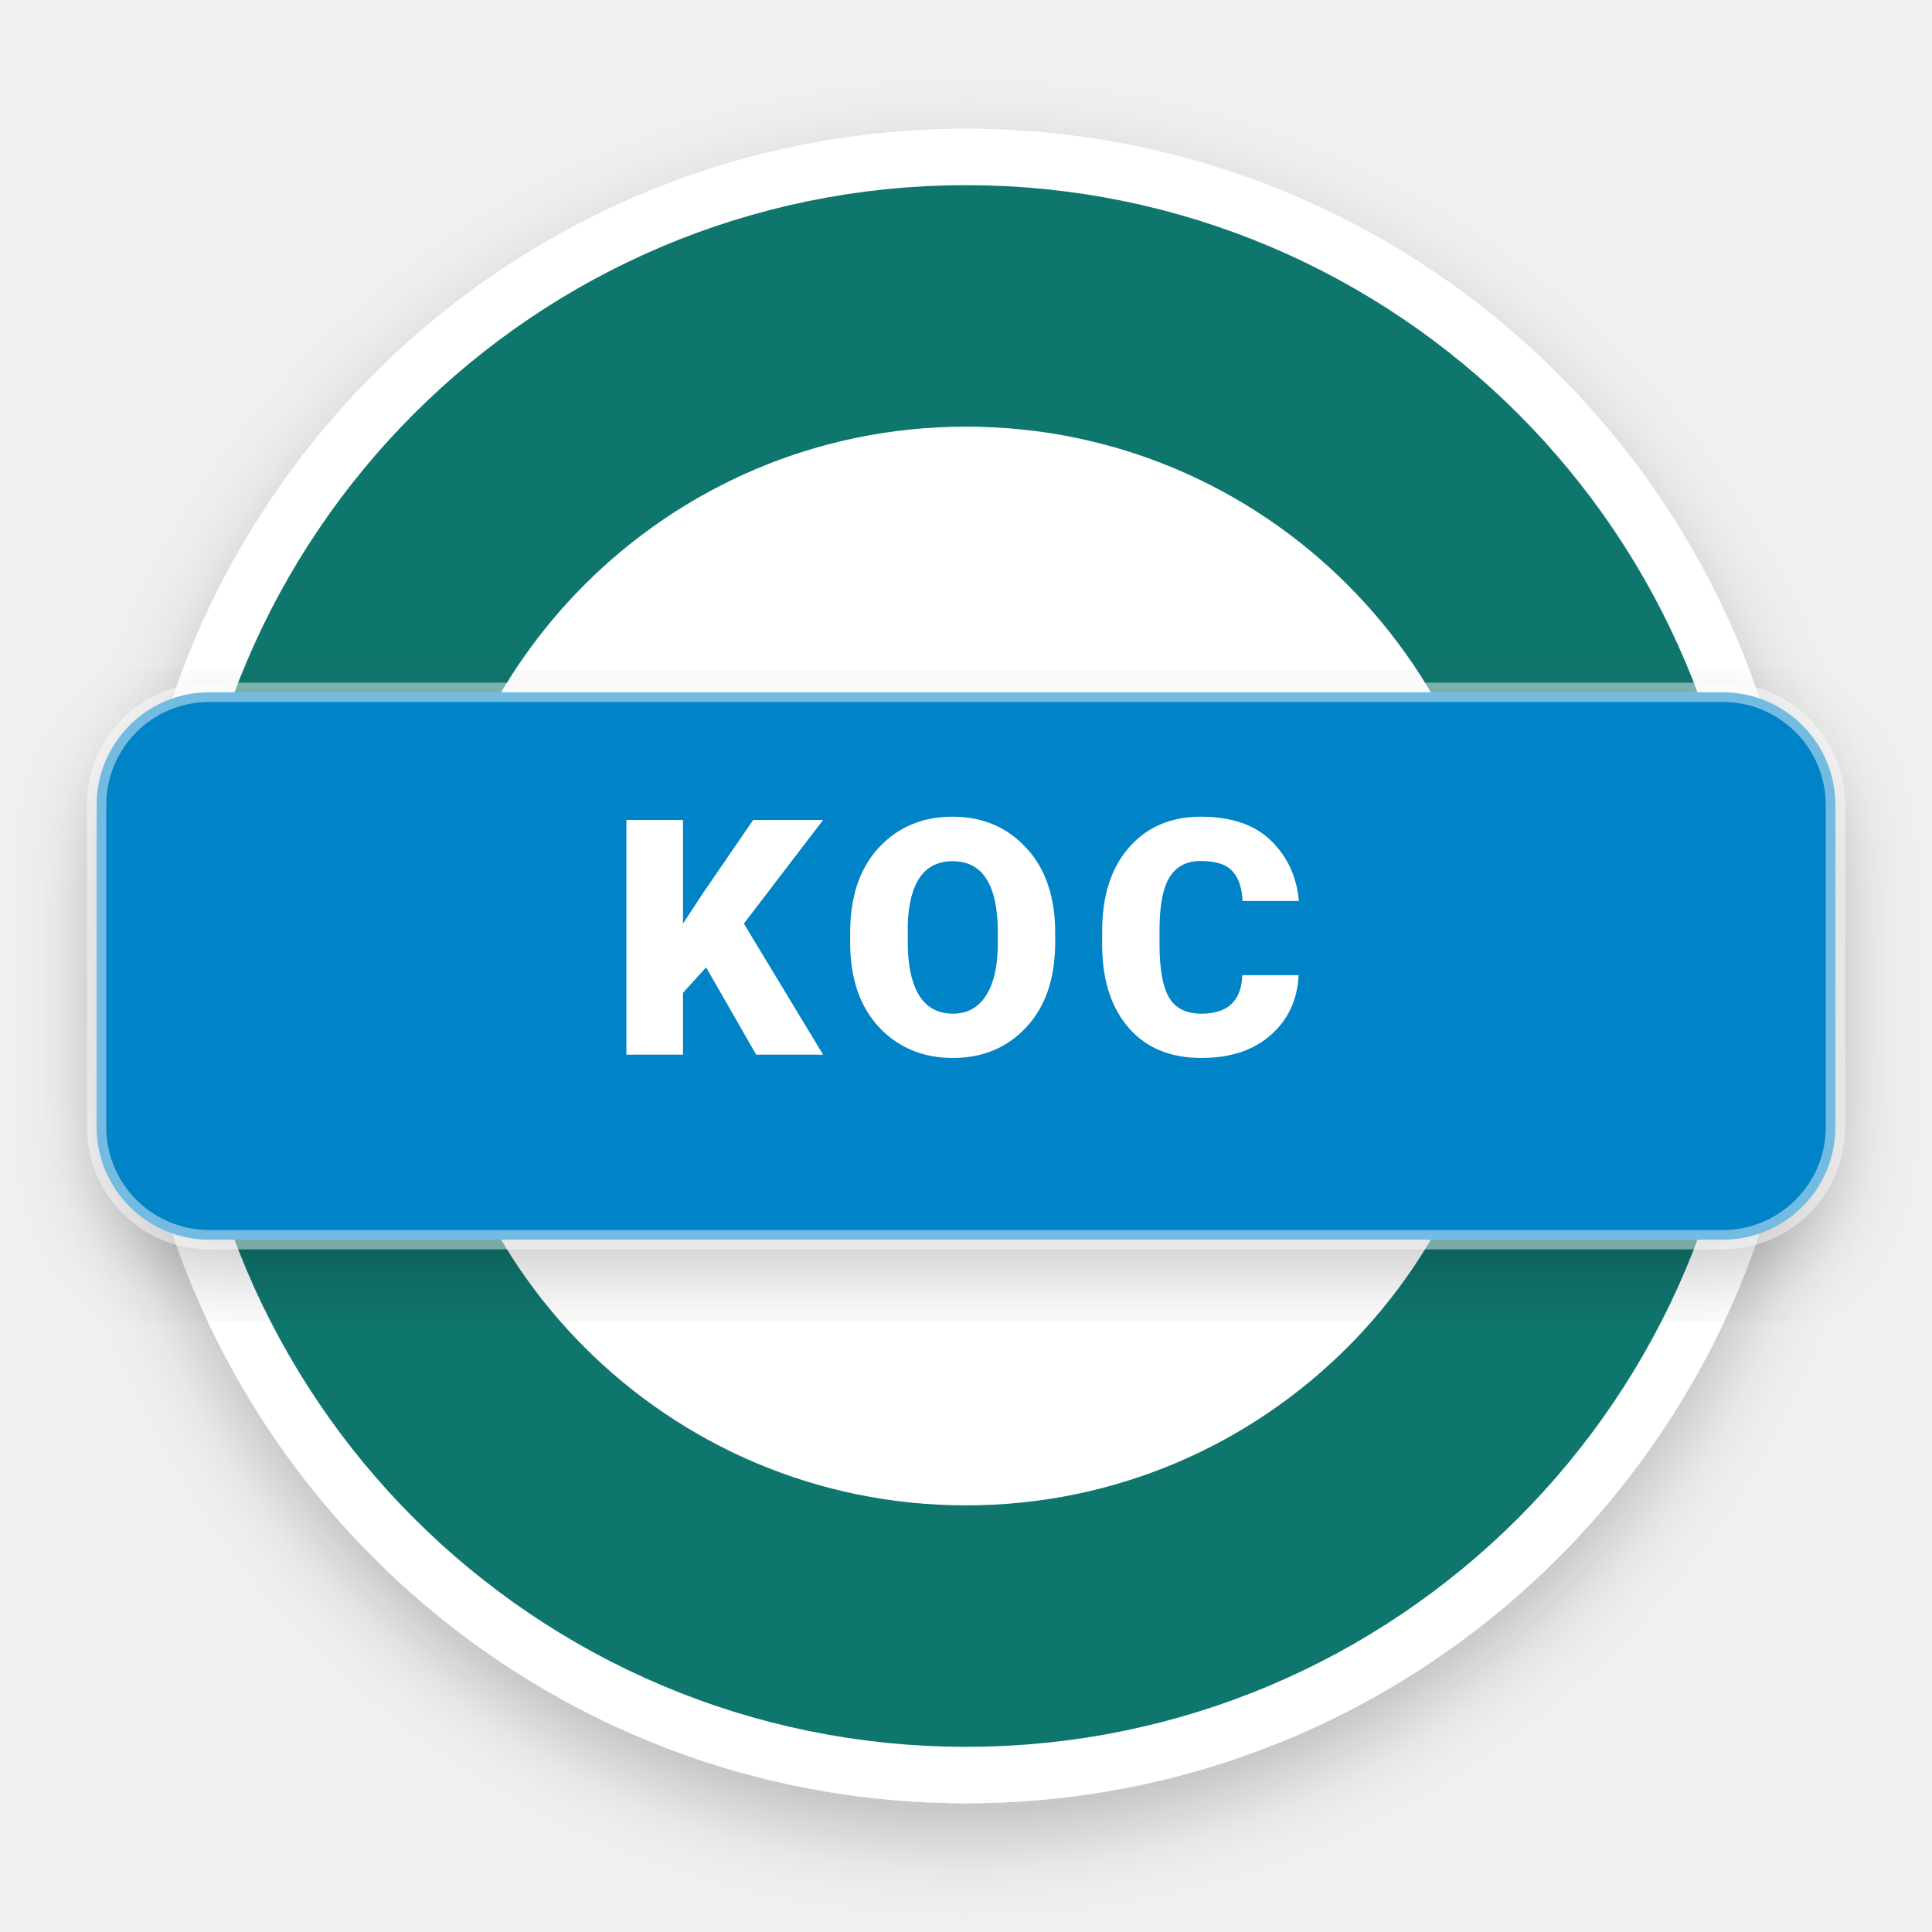
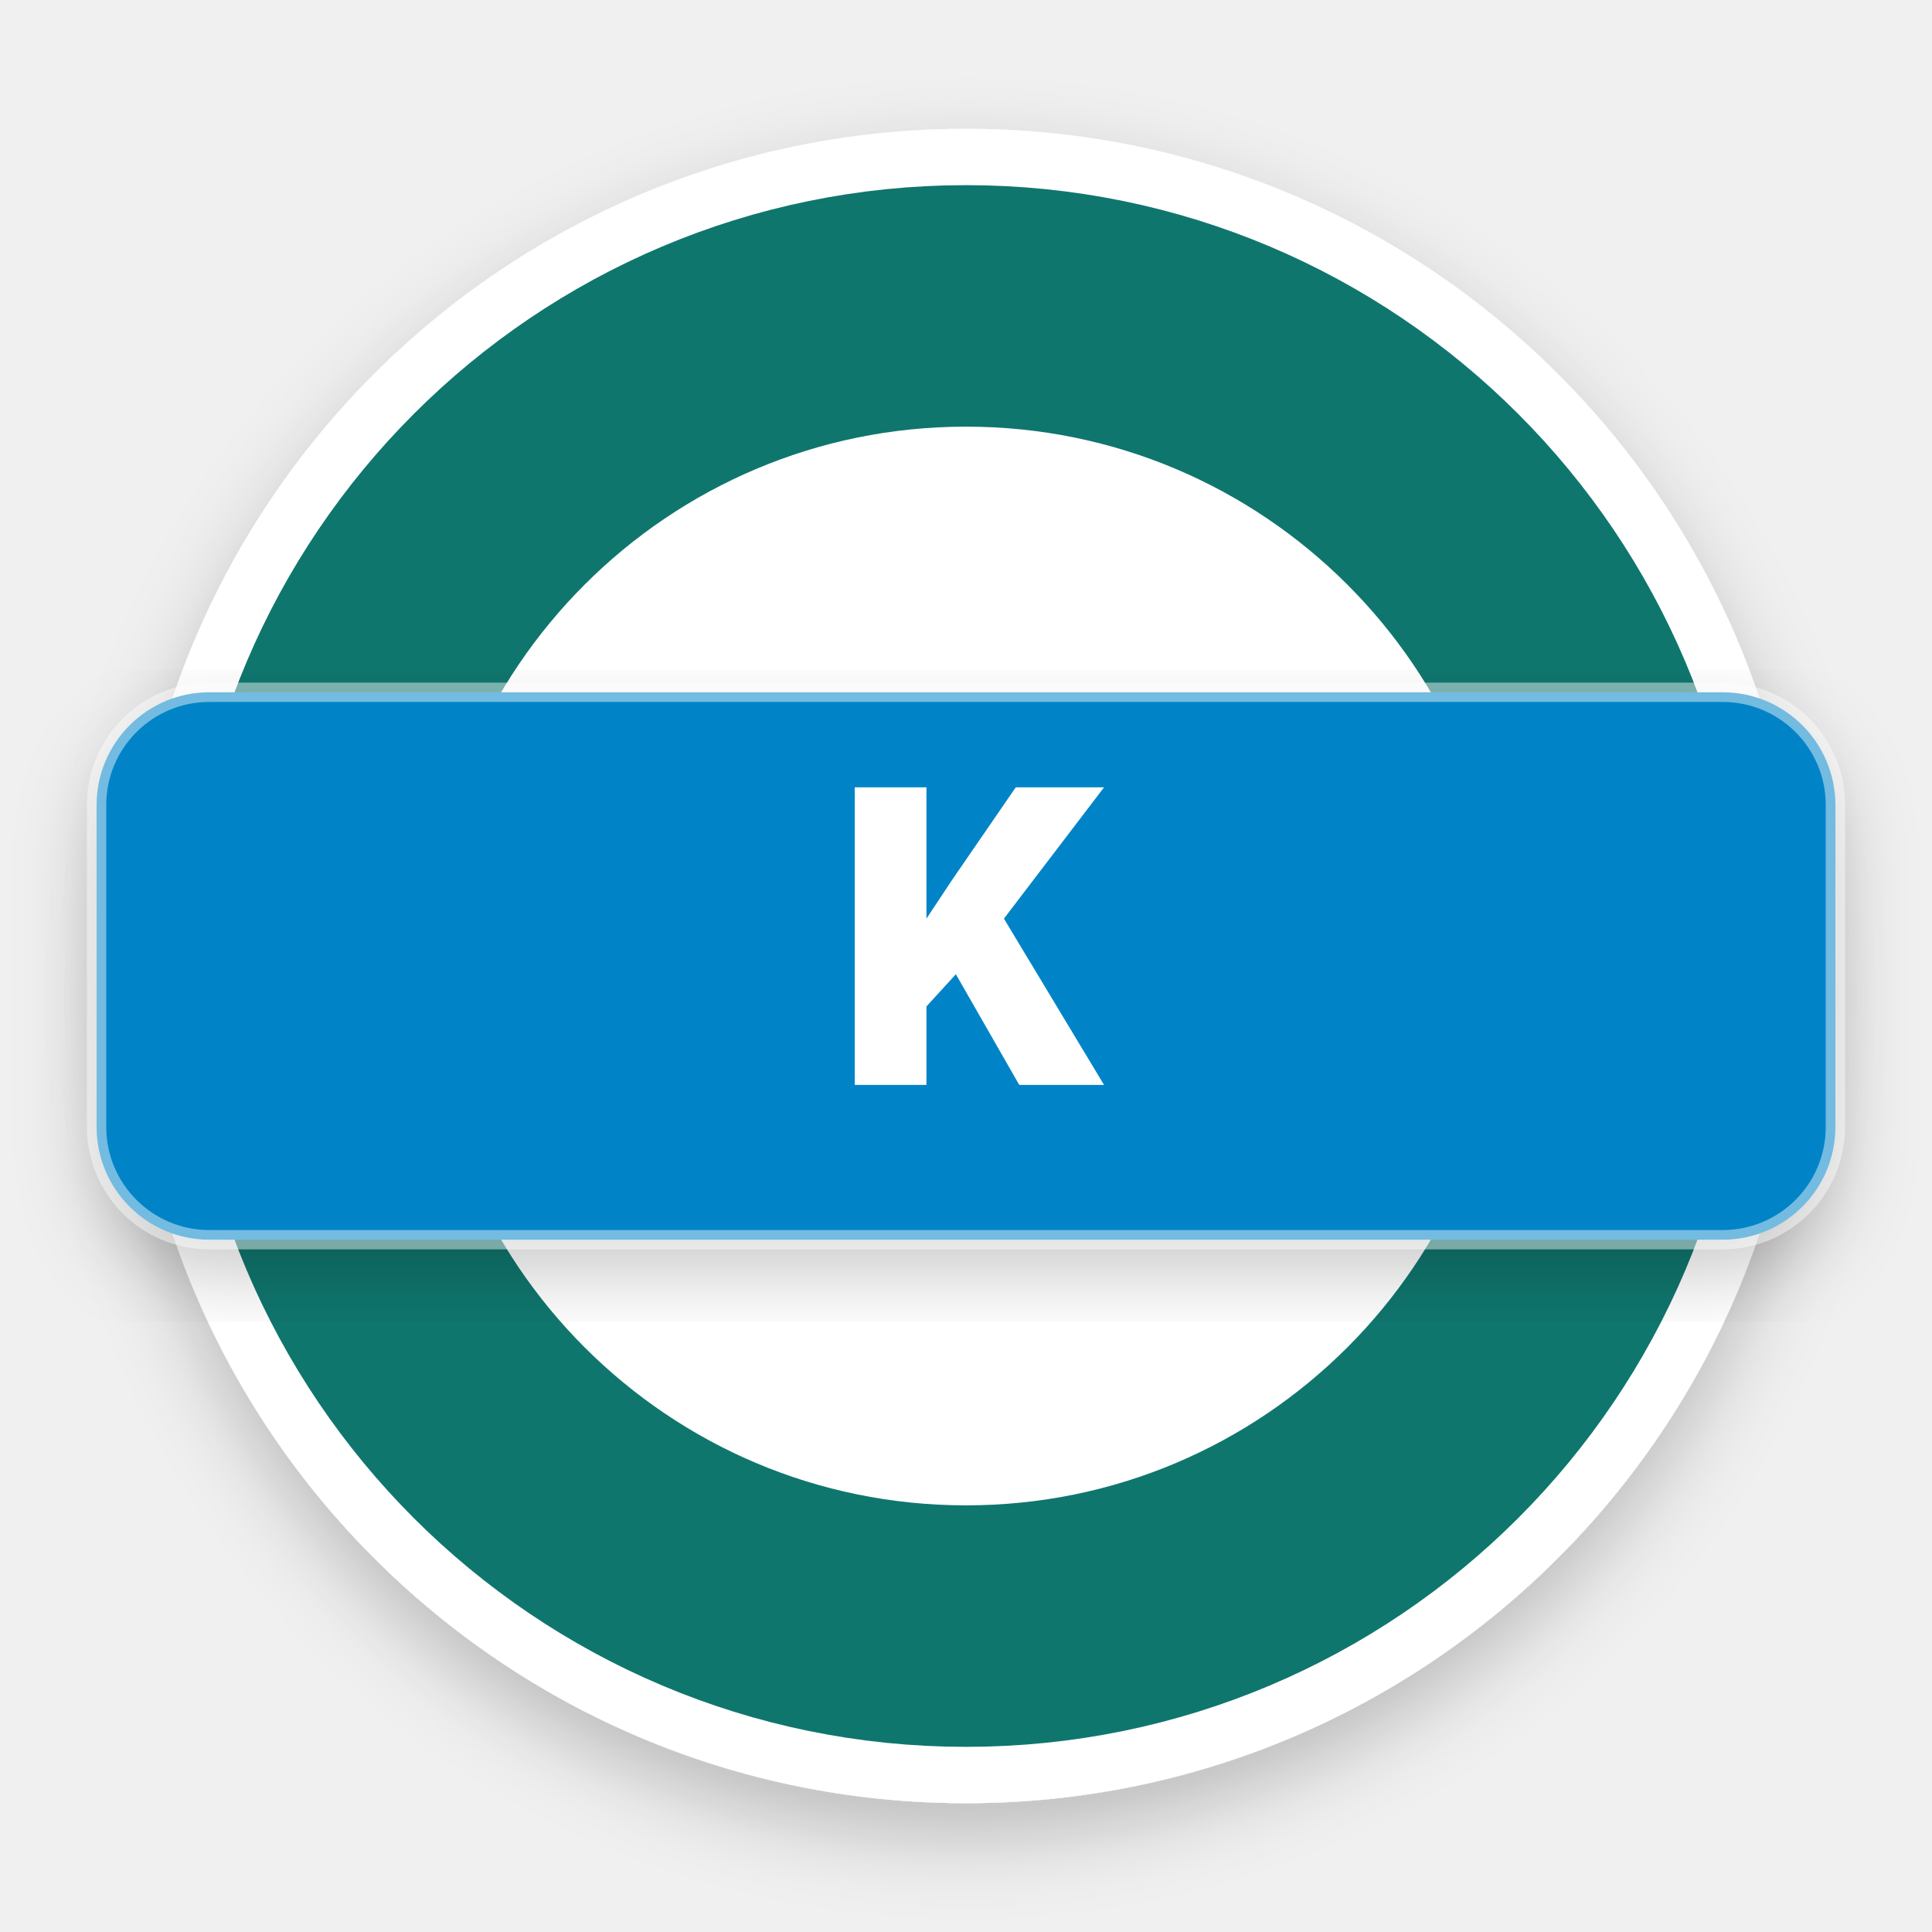
<svg xmlns="http://www.w3.org/2000/svg" viewBox="0 0 120 120" width="120" height="120">
  <defs>
    <filter id="roundelShadow" x="-10%" y="-10%" width="125%" height="125%">
      <feDropShadow dx="0" dy="2" stdDeviation="2.5" flood-opacity="0.22" flood-color="#000000" />
    </filter>
  </defs>
  <circle cx="60" cy="60" r="52" fill="#FFFFFF" filter="url(#roundelShadow)" />
  <circle cx="60" cy="60" r="41" fill="none" stroke="#0F766E" stroke-width="15" />
  <rect x="6" y="43" width="108" height="34" rx="7" fill="#0284C7" filter="url(#roundelShadow)" />
  <rect x="6" y="43" width="108" height="34" rx="7" fill="none" stroke="#FFFFFF" stroke-width="1.2" stroke-opacity="0.45" />
-   <text x="59.5" y="58.5" text-anchor="middle" dominant-baseline="central" font-family="-apple-system, BlinkMacSystemFont, 'Segoe UI', Roboto, 'Helvetica Neue', Arial, sans-serif" font-size="20.5" font-weight="900" letter-spacing="1.5px" fill="#FFFFFF">KOC</text>
+   <text x="60" y="58.5" text-anchor="middle" dominant-baseline="central" font-family="-apple-system, BlinkMacSystemFont, 'Segoe UI', Roboto, 'Helvetica Neue', Arial, sans-serif" font-size="26" font-weight="900" letter-spacing="0px" fill="#FFFFFF">K</text>
</svg>
